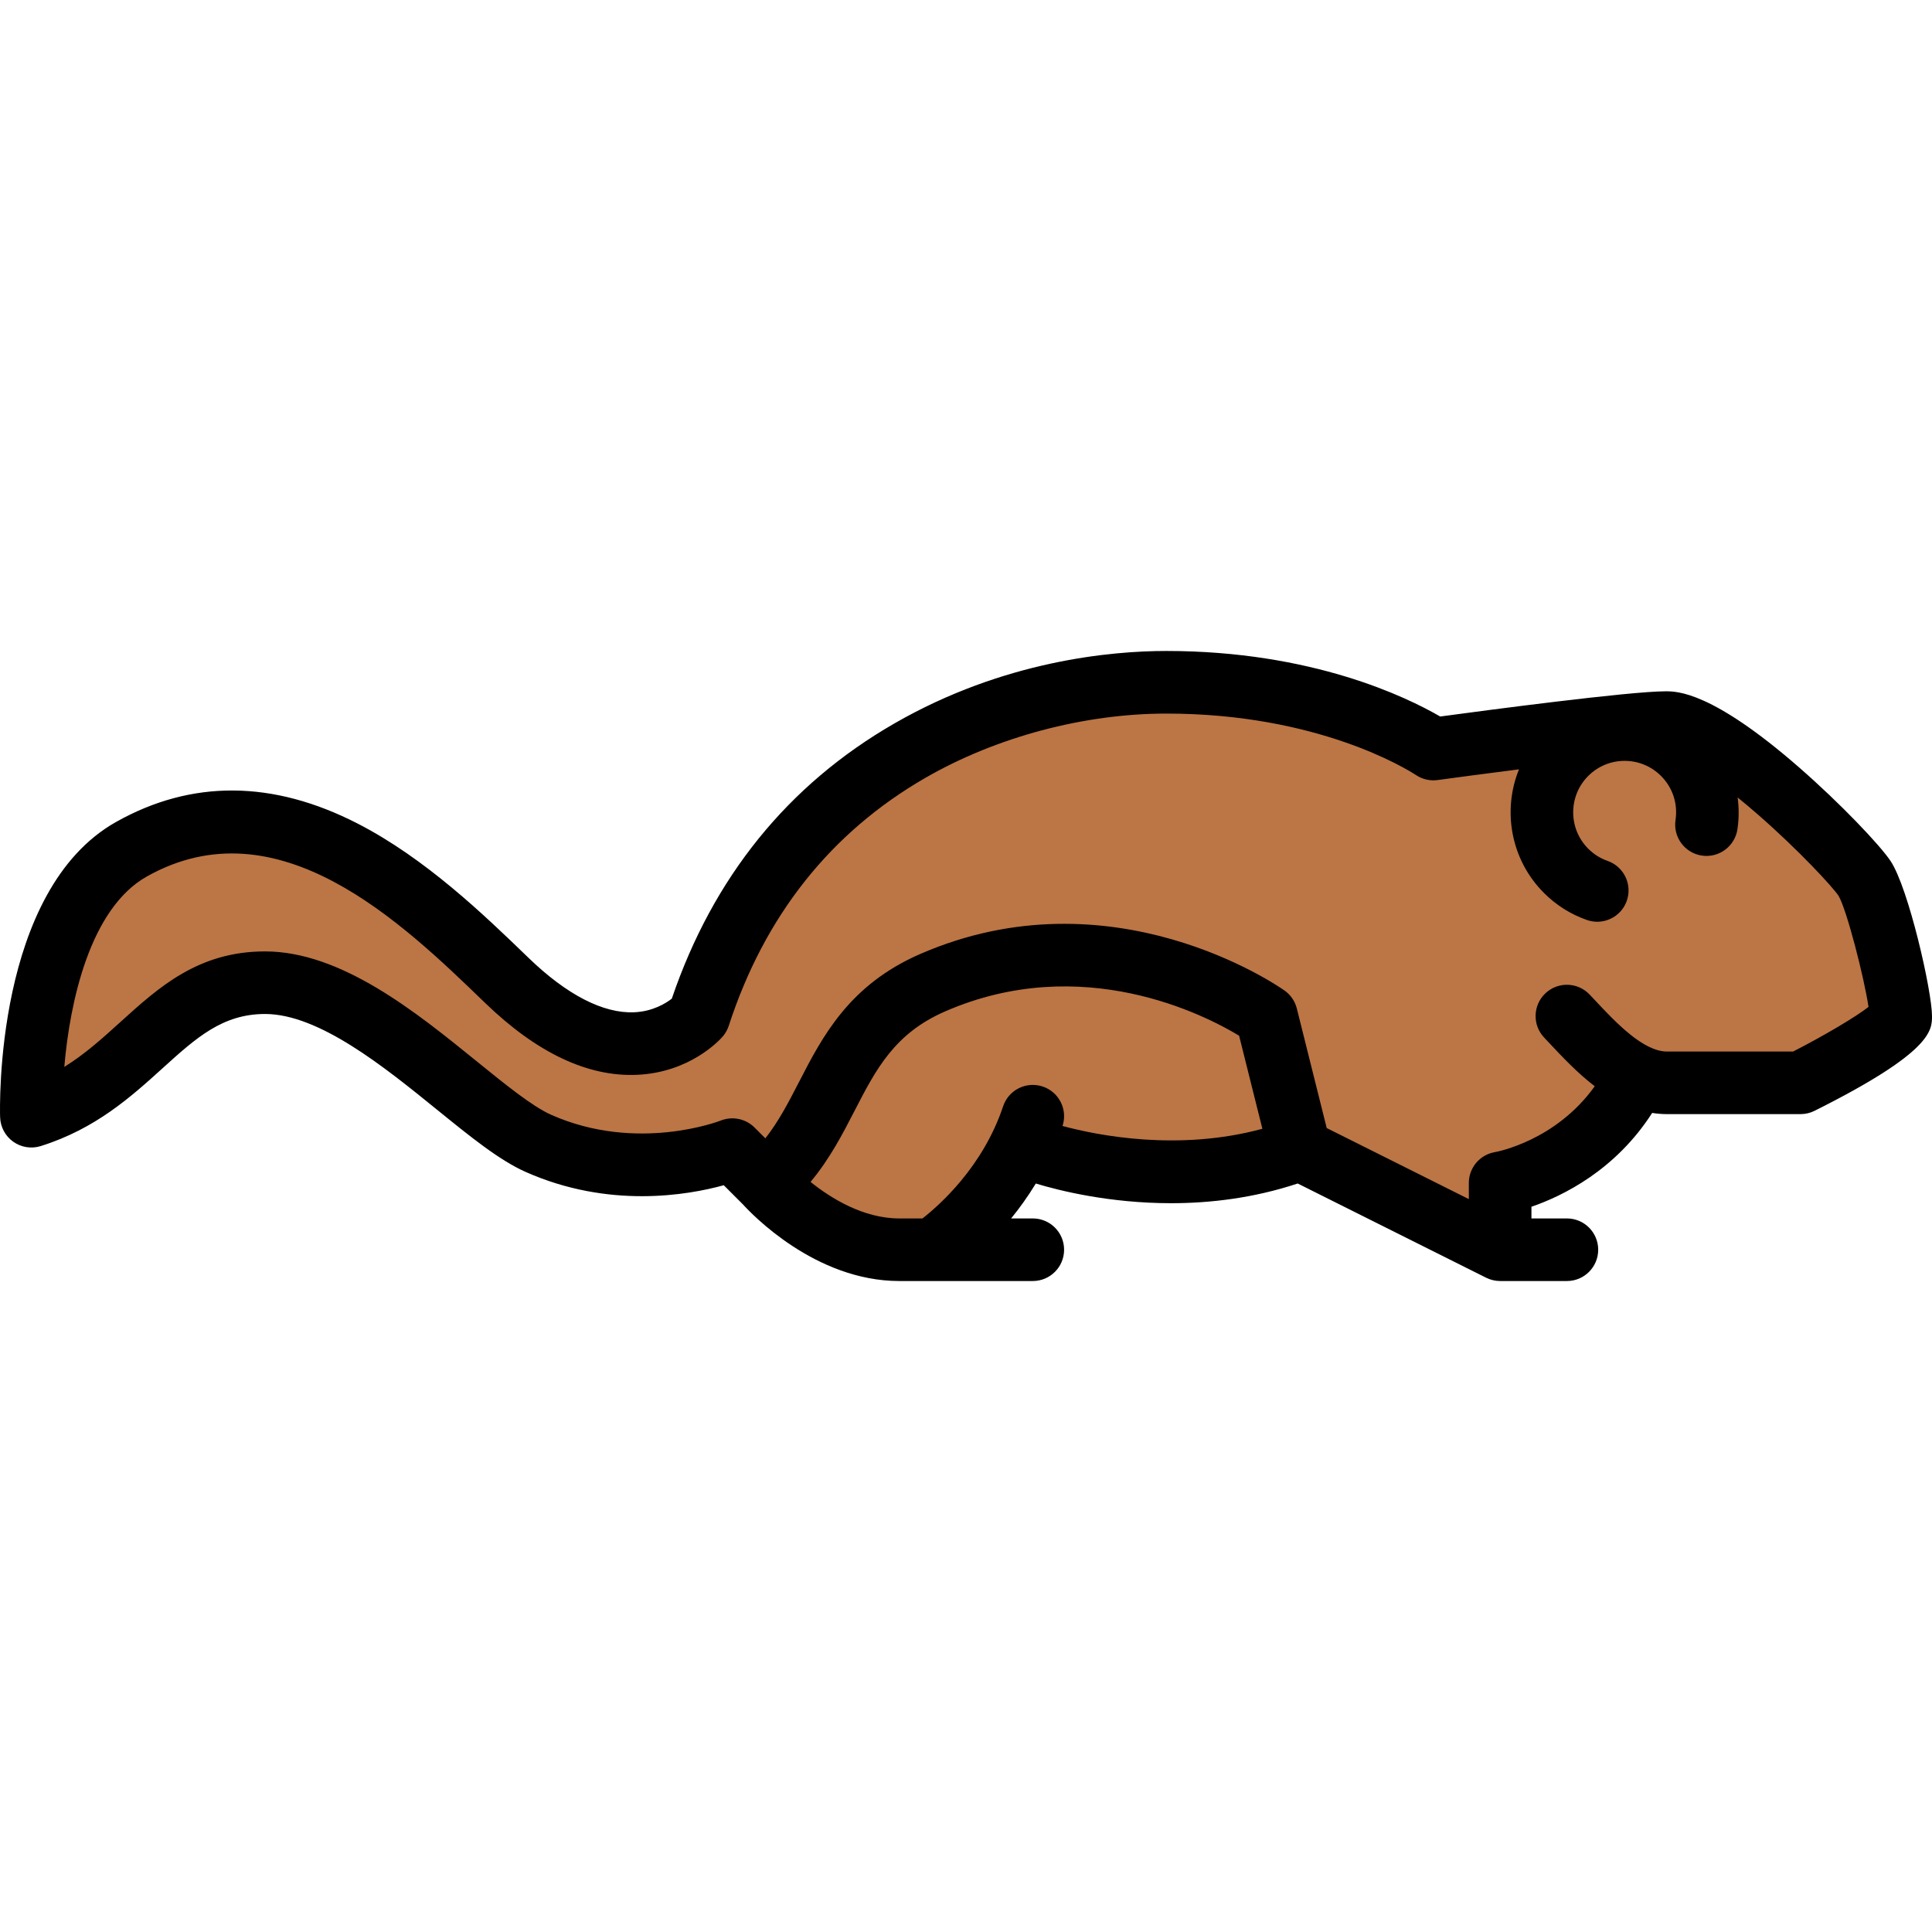
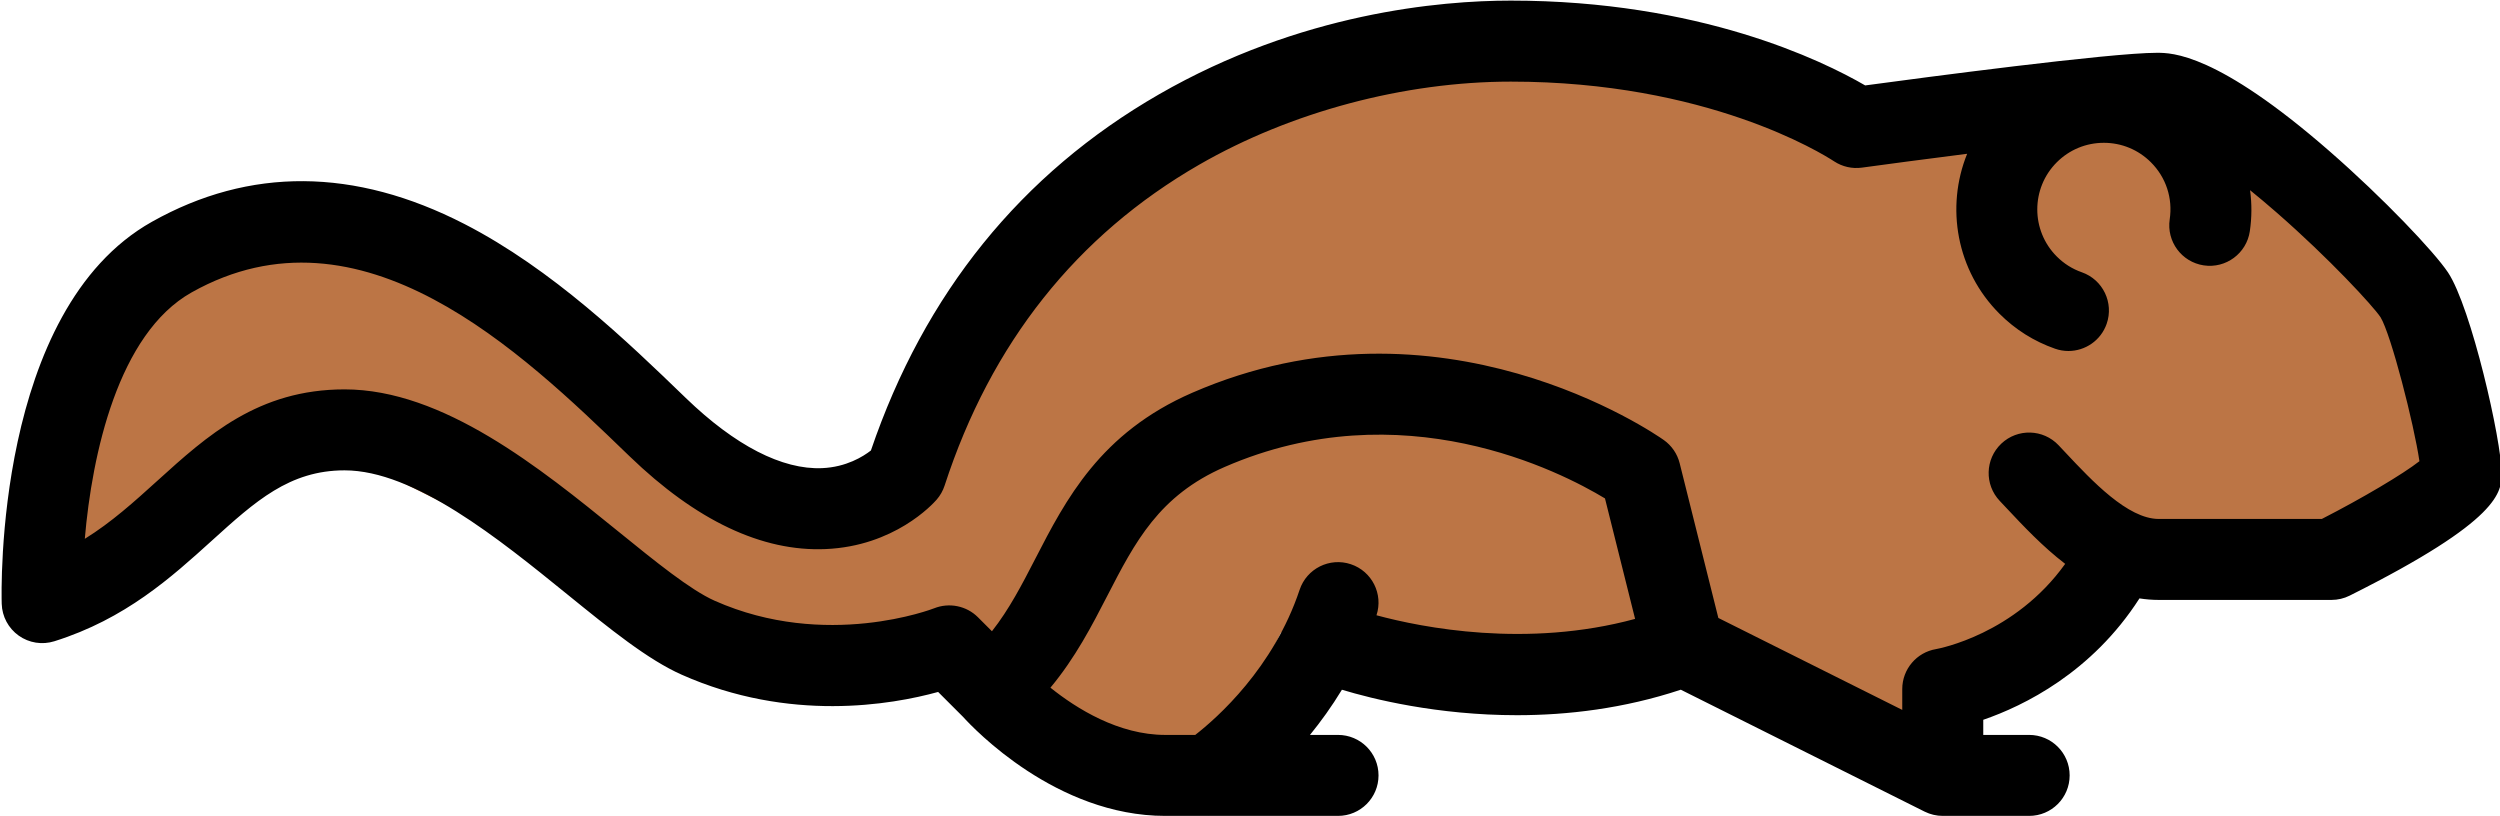
- <svg xmlns="http://www.w3.org/2000/svg" version="1.1" id="Layer_1" x="0px" y="0px" viewBox="0 0 512 512" style="enable-background:new 0 0 512 512;" xml:space="preserve">
+ <svg xmlns="http://www.w3.org/2000/svg" height="166.973" width="512" xml:space="preserve" viewBox="0 0 512 166.973" y="0px" x="0px" id="Layer_1" version="1.1">
  <defs id="defs9" />
-   <path d="M467.584,235.174c-7.012,0-12.716,5.705-12.716,12.716s5.705,12.716,12.716,12.716s12.716-5.705,12.716-12.716 C480.3,240.879,474.594,235.174,467.584,235.174z" id="path2" />
-   <path style="fill:#bc7545;fill-opacity:1" d="m 10.727,291.055 9.23,-55.33 36.995,-16.707 20.622,0.519 29.087,16.098 c 0,0 5.989,6.435 15.931,13.994 9.942,7.559 18.455,14.528 18.455,14.528 l 27.694,12.983 10.035,-3.674 44.767,-59.087 77.855,-39.768 51.899,11.952 30.975,11.495 53.624,-6.048 27.834,11.732 32.713,34.27 3.696,25.362 -4.433,17.477 -32.388,7.433 -29.022,0.833 -16.495,13.954 -17.729,10.899 -9.916,7.01 -7.289,6.176 -43.599,-20.548 -43.299,6.757 -30.691,-13.07 -12.756,26.543 -30.661,6.247 -21.357,-24.205 -17.78,-5.307 -32.395,7.321 -50.693,-34.13 -37.782,-18.863 -15.417,10.276 z" id="path903" />
-   <g id="g847">
-     <path d="M501.022,228.179c-2.808-4.213-13.205-15.174-24.208-24.777c-23.141-20.199-32.368-20.199-35.403-20.199 c-9.614,0-48.016,5.093-59.746,6.681c-8.843-5.134-33.975-17.371-72.578-17.371c-14.453,0-43.035,2.496-72.075,19.213 c-28.194,16.231-48.027,40.756-58.975,72.921c-1.569,1.226-5.028,3.405-9.99,3.617c-8.161,0.351-17.82-4.614-27.914-14.361 l-0.414-0.4c-11.361-10.97-26.921-25.995-44.951-35.253c-22.451-11.529-43.975-11.678-63.976-0.442 C-1.43,235.904-0.049,293.612,0.027,296.061c0.078,2.594,1.367,5.001,3.482,6.506c2.115,1.504,4.811,1.931,7.289,1.154 c14.553-4.566,23.983-13.107,32.303-20.642c8.862-8.025,15.86-14.363,27.138-14.363c14.307,0,31.639,14.06,45.566,25.357 c8.867,7.192,16.524,13.403,23.495,16.5c22.057,9.805,42.945,6.163,52.504,3.526l5.109,5.109 c2.162,2.39,19.094,20.277,41.405,20.277h8.836c0.006,0,0.011,0.001,0.018,0.001c0.006,0,0.01-0.001,0.016-0.001h26.516 c4.581,0,8.293-3.713,8.293-8.293s-3.712-8.293-8.293-8.293h-5.746c2.22-2.727,4.452-5.809,6.542-9.254 c6.195,1.878,19.509,5.217,35.852,5.217c10.324,0,21.854-1.342,33.552-5.221l49.939,24.97c0.048,0.024,0.098,0.04,0.147,0.063 c0.199,0.095,0.401,0.182,0.609,0.261c0.083,0.032,0.166,0.062,0.249,0.091c0.208,0.072,0.419,0.134,0.634,0.189 c0.083,0.021,0.165,0.045,0.249,0.064c0.223,0.05,0.451,0.088,0.681,0.119c0.075,0.01,0.149,0.025,0.224,0.034 c0.301,0.033,0.606,0.053,0.917,0.053h17.693c4.581,0,8.293-3.713,8.293-8.293s-3.712-8.293-8.293-8.293h-9.399v-3.096 c8.302-2.856,22.26-9.678,31.992-24.863c1.283,0.202,2.596,0.314,3.945,0.314h35.385c1.287,0,2.558-0.3,3.71-0.876 C512,278.815,512,273.069,512,269.266C512,262.677,505.776,235.31,501.022,228.179z M281.58,298.397 c1.425-4.336-0.92-9.012-5.254-10.457c-4.349-1.449-9.043,0.899-10.491,5.246c-5.34,16.019-16.894,26.226-21.373,29.715h-6.145 c-9.552,0-18.169-5.39-23.513-9.677c5.11-6.132,8.538-12.78,11.66-18.84c5.673-11.004,10.572-20.507,24.009-26.355 c36.322-15.81,68.82,0.945,77.902,6.436l6.168,24.673C312.361,305.171,290.968,300.93,281.58,298.397z M475.188,278.669h-33.406 c-6.341,0-13.681-7.821-19.04-13.533l-1.478-1.57c-3.15-3.325-8.401-3.467-11.725-0.317c-3.325,3.15-3.467,8.399-0.316,11.725 l1.423,1.513c3.399,3.621,7.374,7.853,11.978,11.382c-10.319,14.411-25.762,17.332-26.437,17.453 c-3.998,0.667-6.93,4.126-6.93,8.181v4.274l-37.664-18.831l-7.921-31.684c-0.482-1.926-1.638-3.616-3.26-4.761 c-1.849-1.307-45.865-31.745-96.558-9.678c-18.854,8.207-25.909,21.891-32.132,33.964c-2.733,5.302-5.364,10.399-8.897,14.882 l-2.874-2.874c-2.342-2.342-5.884-3.052-8.962-1.829c-0.218,0.086-22.148,8.59-44.952-1.545 c-4.964-2.206-12.161-8.045-19.782-14.226c-15.963-12.948-35.827-29.061-56.014-29.061c-17.673,0-28.144,9.484-38.271,18.656 c-4.808,4.352-9.448,8.557-14.929,11.95c1.47-17.266,6.817-42.009,21.877-50.467c34.736-19.508,67.562,12.192,89.283,33.167 l0.416,0.4c13.635,13.167,27.147,19.56,40.148,19c14.047-0.604,21.882-9.145,22.73-10.116c0.733-0.841,1.289-1.822,1.635-2.884 c9.487-29.154,27.036-51.27,52.163-65.734c18.768-10.805,42.022-17.001,63.798-17.001c40.083,0,63.673,14.668,66.232,16.34 c1.674,1.094,3.688,1.548,5.665,1.275c4.964-0.681,12.951-1.745,21.559-2.837c-4.426,10.92-2.218,23.921,6.625,32.764 c3.245,3.244,7.074,5.652,11.378,7.158c0.906,0.317,1.829,0.467,2.738,0.467c3.427,0,6.634-2.141,7.829-5.558 c1.512-4.324-0.767-9.054-5.091-10.566c-1.934-0.676-3.659-1.764-5.125-3.23c-5.319-5.318-5.319-13.969,0-19.287 c2.575-2.576,6-3.994,9.644-3.994c3.644,0,7.068,1.419,9.643,3.994c3.091,3.091,4.491,7.348,3.844,11.679 c-0.677,4.53,2.446,8.751,6.976,9.429c4.528,0.675,8.751-2.446,9.429-6.975c0.421-2.815,0.425-5.649,0.056-8.422 c1.693,1.369,3.493,2.877,5.419,4.559c10.822,9.447,19.757,19.146,21.294,21.451c2.155,3.505,6.853,21.881,7.969,29.491 C491.777,269.499,483.529,274.399,475.188,278.669z" id="path4" />
-   </g>
+   <path id="path2" d="m 479.584,70.661 c -7.012,0 -12.716,5.705 -12.716,12.716 0,7.011 5.705,12.716 12.716,12.716 7.011,0 12.716,-5.705 12.716,-12.716 0,-7.011 -5.706,-12.716 -12.716,-12.716 z" />
+   <path id="path903" d="m 5.817,120.266 9.23,-55.33 36.995,-16.707 20.622,0.519 29.087,16.098 c 0,0 5.989,6.435 15.931,13.994 9.942,7.559 18.455,14.528 18.455,14.528 l 27.694,12.983 10.035,-3.674 44.767,-59.087 77.855,-39.768 51.899,11.952 30.975,11.495 53.624,-6.048 27.834,11.732 32.713,34.27 3.696,25.362 -4.433,17.477 -32.388,7.433 -29.022,0.833 -16.495,13.954 -17.729,10.899 -9.916,7.01 -7.289,6.176 -43.599,-20.548 -43.299,6.757 -30.691,-13.07 -12.756,26.543 -30.661,6.247 -21.357,-24.205 -17.78,-5.307 -32.395,7.321 L 96.722,105.976 58.94,87.113 43.523,97.389 Z" style="fill:#bc7545;fill-opacity:1" />
+   <path d="m 501.347,55.79 c -2.808,-4.213 -13.205,-15.174 -24.208,-24.777 -23.141,-20.199 -32.368,-20.199 -35.403,-20.199 -9.614,0 -48.016,5.093 -59.746,6.681 -8.843,-5.134 -33.975,-17.371 -72.578,-17.371 -14.453,0 -43.035,2.496 -72.075,19.213 -28.194,16.231 -48.027,40.756 -58.975,72.921 -1.569,1.226 -5.028,3.405 -9.99,3.617 -8.161,0.351 -17.82,-4.614 -27.914,-14.361 l -0.414,-0.4 c -11.361,-10.97 -26.921,-25.995 -44.951,-35.253 -22.451,-11.529 -43.975,-11.678 -63.976,-0.442 -32.222,18.096 -30.841,75.804 -30.765,78.253 0.078,2.594 1.367,5.001 3.482,6.506 2.115,1.504 4.811,1.931 7.289,1.154 14.553,-4.566 23.983,-13.107 32.303,-20.642 8.862,-8.025 15.86,-14.363 27.138,-14.363 14.307,0 31.639,14.06 45.566,25.357 8.867,7.192 16.524,13.403 23.495,16.5 22.057,9.805 42.945,6.163 52.504,3.526 l 5.109,5.109 c 2.162,2.39 19.094,20.277 41.405,20.277 h 8.836 c 0.006,0 0.011,0.001 0.018,0.001 0.006,0 0.01,-0.001 0.016,-0.001 h 26.516 c 4.581,0 8.293,-3.713 8.293,-8.293 0,-4.58 -3.712,-8.293 -8.293,-8.293 h -5.746 c 2.22,-2.727 4.452,-5.809 6.542,-9.254 6.195,1.878 19.509,5.217 35.852,5.217 10.324,0 21.854,-1.342 33.552,-5.221 l 49.939,24.97 c 0.048,0.024 0.098,0.04 0.147,0.063 0.199,0.095 0.401,0.182 0.609,0.261 0.083,0.032 0.166,0.062 0.249,0.091 0.208,0.072 0.419,0.134 0.634,0.189 0.083,0.021 0.165,0.045 0.249,0.064 0.223,0.05 0.451,0.088 0.681,0.119 0.075,0.01 0.149,0.025 0.224,0.034 0.301,0.033 0.606,0.053 0.917,0.053 h 17.693 c 4.581,0 8.293,-3.713 8.293,-8.293 0,-4.58 -3.712,-8.293 -8.293,-8.293 h -9.399 v -3.096 c 8.302,-2.856 22.26,-9.678 31.992,-24.863 1.283,0.202 2.596,0.314 3.945,0.314 h 35.385 c 1.287,0 2.558,-0.3 3.71,-0.876 31.121,-15.563 31.121,-21.309 31.121,-25.112 0,-6.589 -6.224,-33.956 -10.978,-41.087 z m -219.442,70.218 c 1.425,-4.336 -0.92,-9.012 -5.254,-10.457 -4.349,-1.449 -9.043,0.899 -10.491,5.246 -5.34,16.019 -16.894,26.226 -21.373,29.715 h -6.145 c -9.552,0 -18.169,-5.39 -23.513,-9.677 5.11,-6.132 8.538,-12.78 11.66,-18.84 5.673,-11.004 10.572,-20.507 24.009,-26.355 36.322,-15.81 68.82,0.945 77.902,6.436 l 6.168,24.673 c -22.182,6.033 -43.575,1.792 -52.963,-0.741 z m 193.608,-19.728 h -33.406 c -6.341,0 -13.681,-7.821 -19.04,-13.533 l -1.478,-1.57 c -3.15,-3.325 -8.401,-3.467 -11.725,-0.317 -3.325,3.15 -3.467,8.399 -0.316,11.725 l 1.423,1.513 c 3.399,3.621 7.374,7.853 11.978,11.382 -10.319,14.411 -25.762,17.332 -26.437,17.453 -3.998,0.667 -6.93,4.126 -6.93,8.181 v 4.274 l -37.664,-18.831 -7.921,-31.684 c -0.482,-1.926 -1.638,-3.616 -3.26,-4.761 -1.849,-1.307 -45.865,-31.745 -96.558,-9.678 -18.854,8.207 -25.909,21.891 -32.132,33.964 -2.733,5.302 -5.364,10.399 -8.897,14.882 l -2.874,-2.874 c -2.342,-2.342 -5.884,-3.052 -8.962,-1.829 -0.218,0.086 -22.148,8.59 -44.952,-1.545 -4.964,-2.206 -12.161,-8.045 -19.782,-14.226 -15.963,-12.948 -35.827,-29.061 -56.014,-29.061 -17.673,0 -28.144,9.484 -38.271,18.656 -4.808,4.352 -9.448,8.557 -14.929,11.95 1.47,-17.266 6.817,-42.009 21.877,-50.467 34.736,-19.508 67.562,12.192 89.283,33.167 l 0.416,0.4 c 13.635,13.167 27.147,19.56 40.148,19 14.047,-0.604 21.882,-9.145 22.73,-10.116 0.733,-0.841 1.289,-1.822 1.635,-2.884 9.487,-29.154 27.036,-51.27 52.163,-65.734 18.768,-10.805 42.022,-17.001 63.798,-17.001 40.083,0 63.673,14.668 66.232,16.34 1.674,1.094 3.688,1.548 5.665,1.275 4.964,-0.681 12.951,-1.745 21.559,-2.837 -4.426,10.92 -2.218,23.921 6.625,32.764 3.245,3.244 7.074,5.652 11.378,7.158 0.906,0.317 1.829,0.467 2.738,0.467 3.427,0 6.634,-2.141 7.829,-5.558 1.512,-4.324 -0.767,-9.054 -5.091,-10.566 -1.934,-0.676 -3.659,-1.764 -5.125,-3.23 -5.319,-5.318 -5.319,-13.969 0,-19.287 2.575,-2.576 6,-3.994 9.644,-3.994 3.644,0 7.068,1.419 9.643,3.994 3.091,3.091 4.491,7.348 3.844,11.679 -0.677,4.53 2.446,8.751 6.976,9.429 4.528,0.675 8.751,-2.446 9.429,-6.975 0.421,-2.815 0.425,-5.649 0.056,-8.422 1.693,1.369 3.493,2.877 5.419,4.559 10.822,9.447 19.757,19.146 21.294,21.451 2.155,3.505 6.853,21.881 7.969,29.491 -3.398,2.656 -11.646,7.556 -19.987,11.826 z" id="path4" />
</svg>
